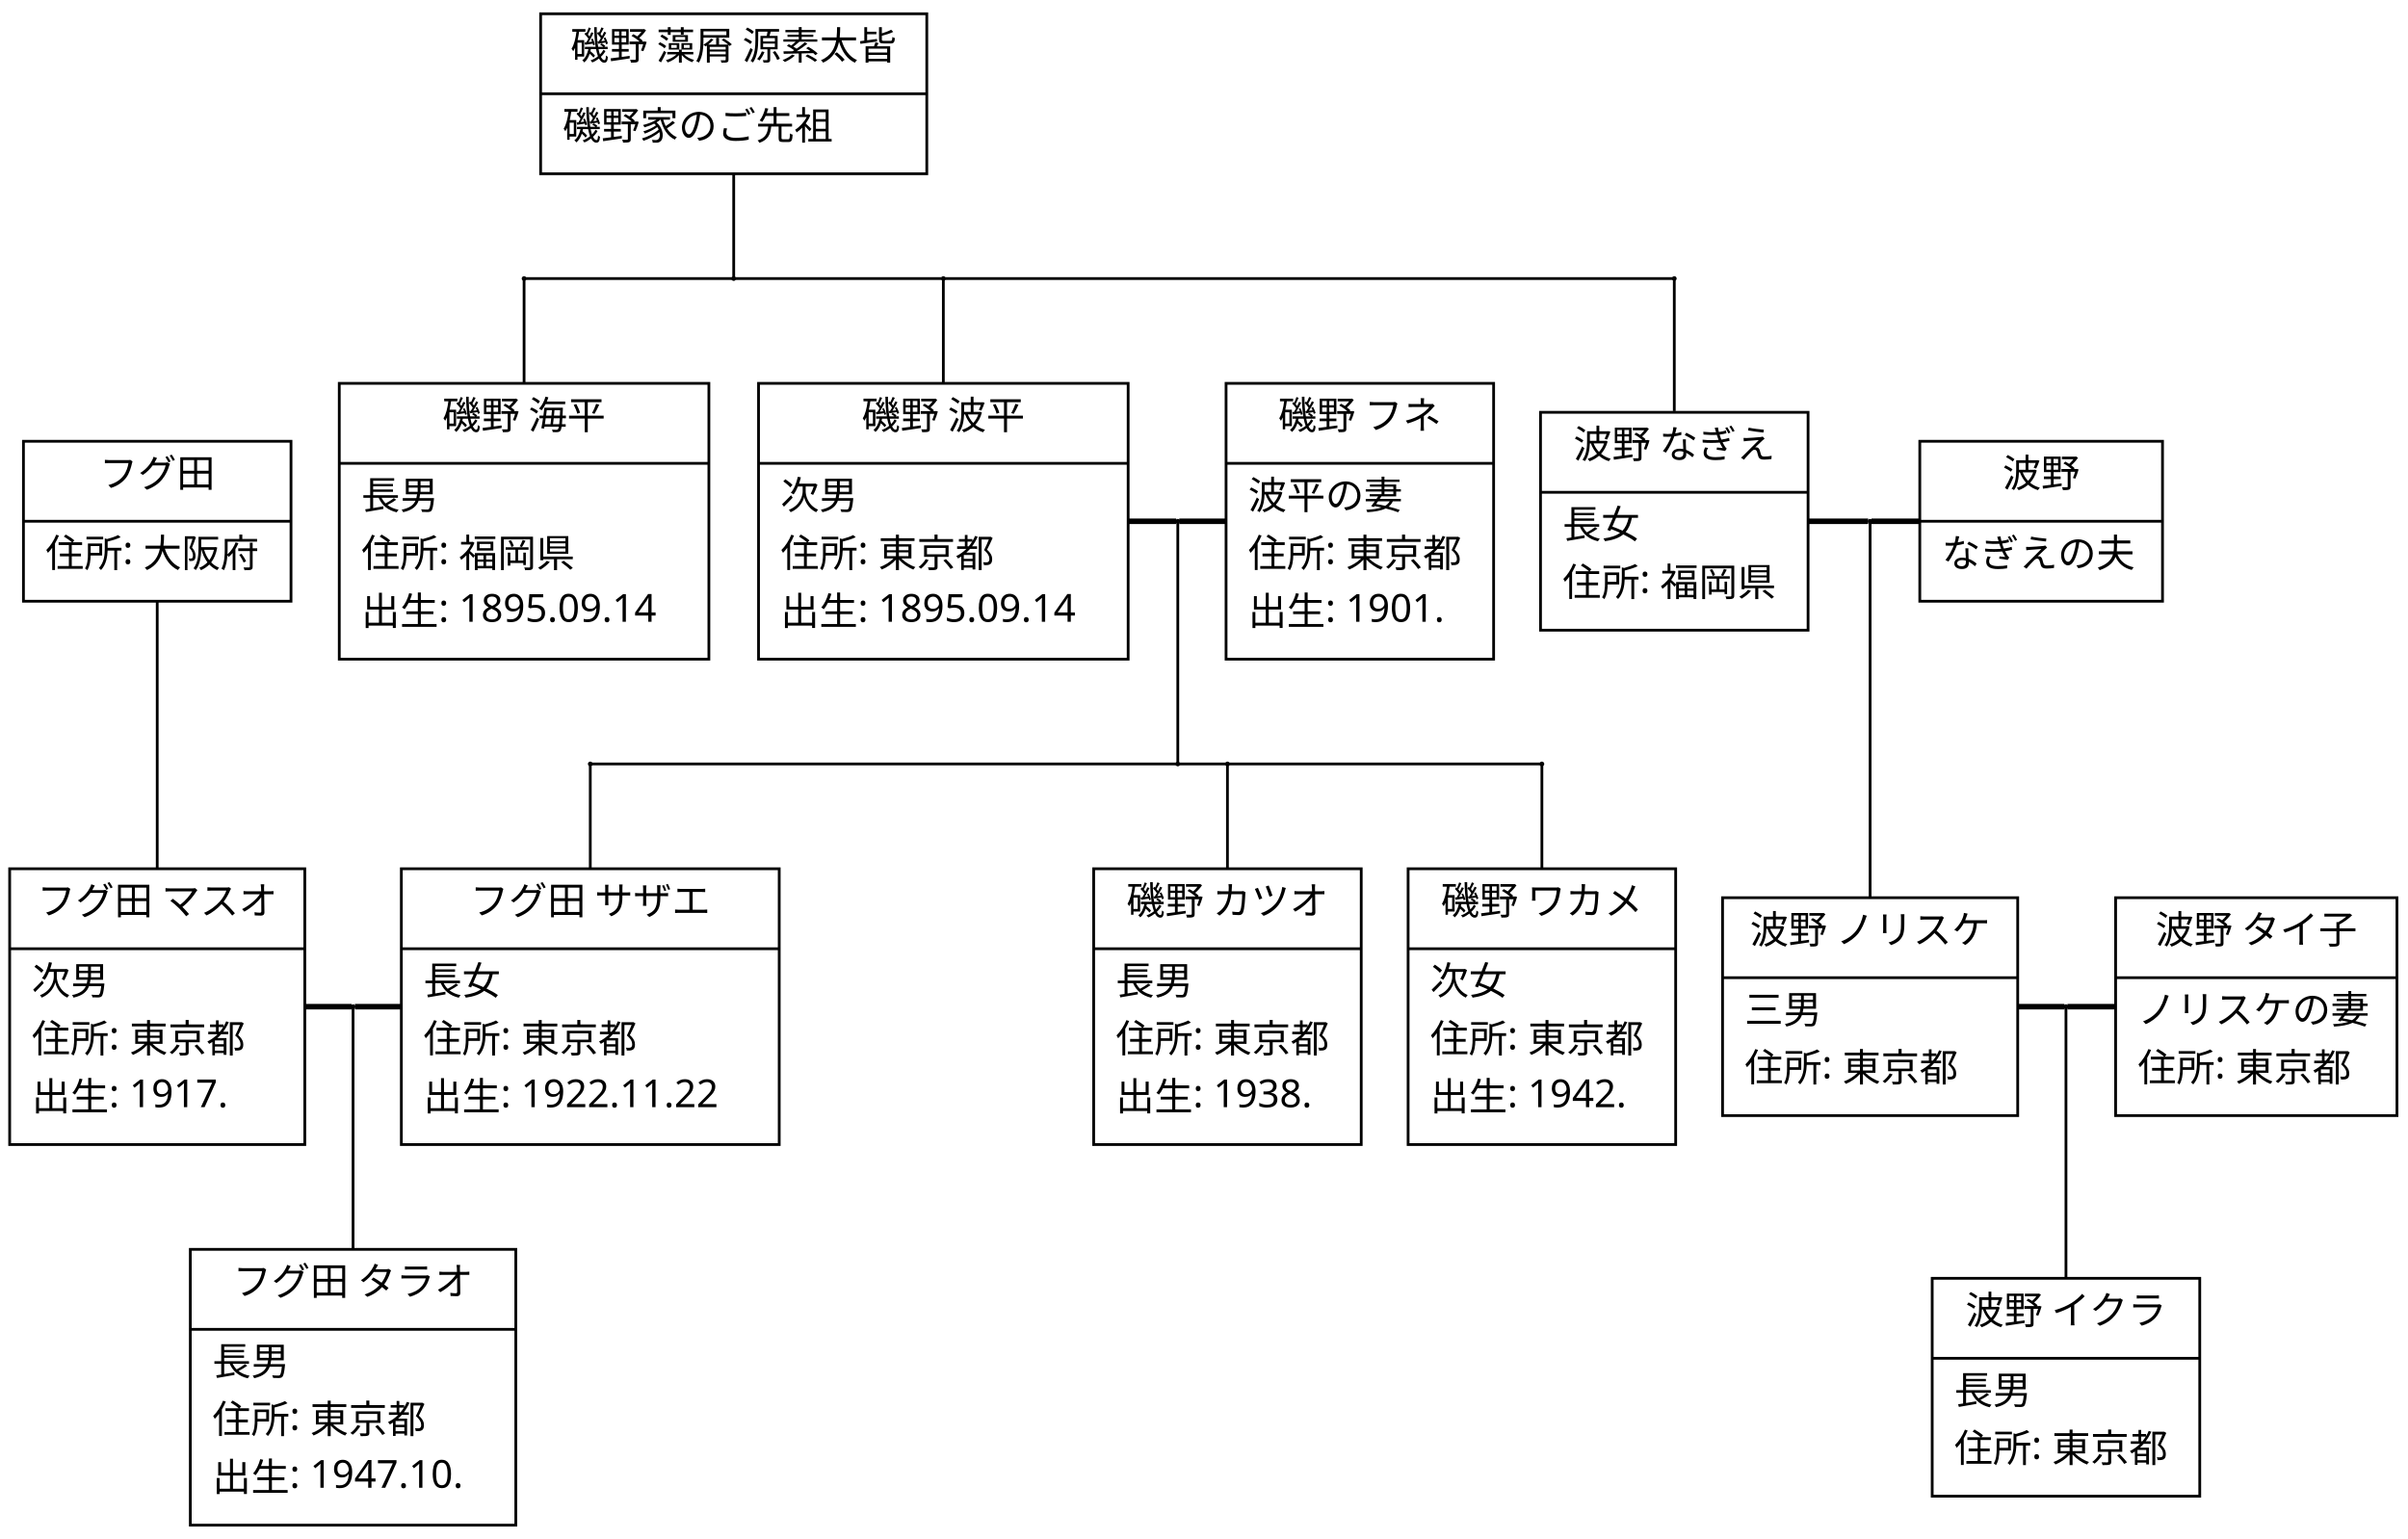
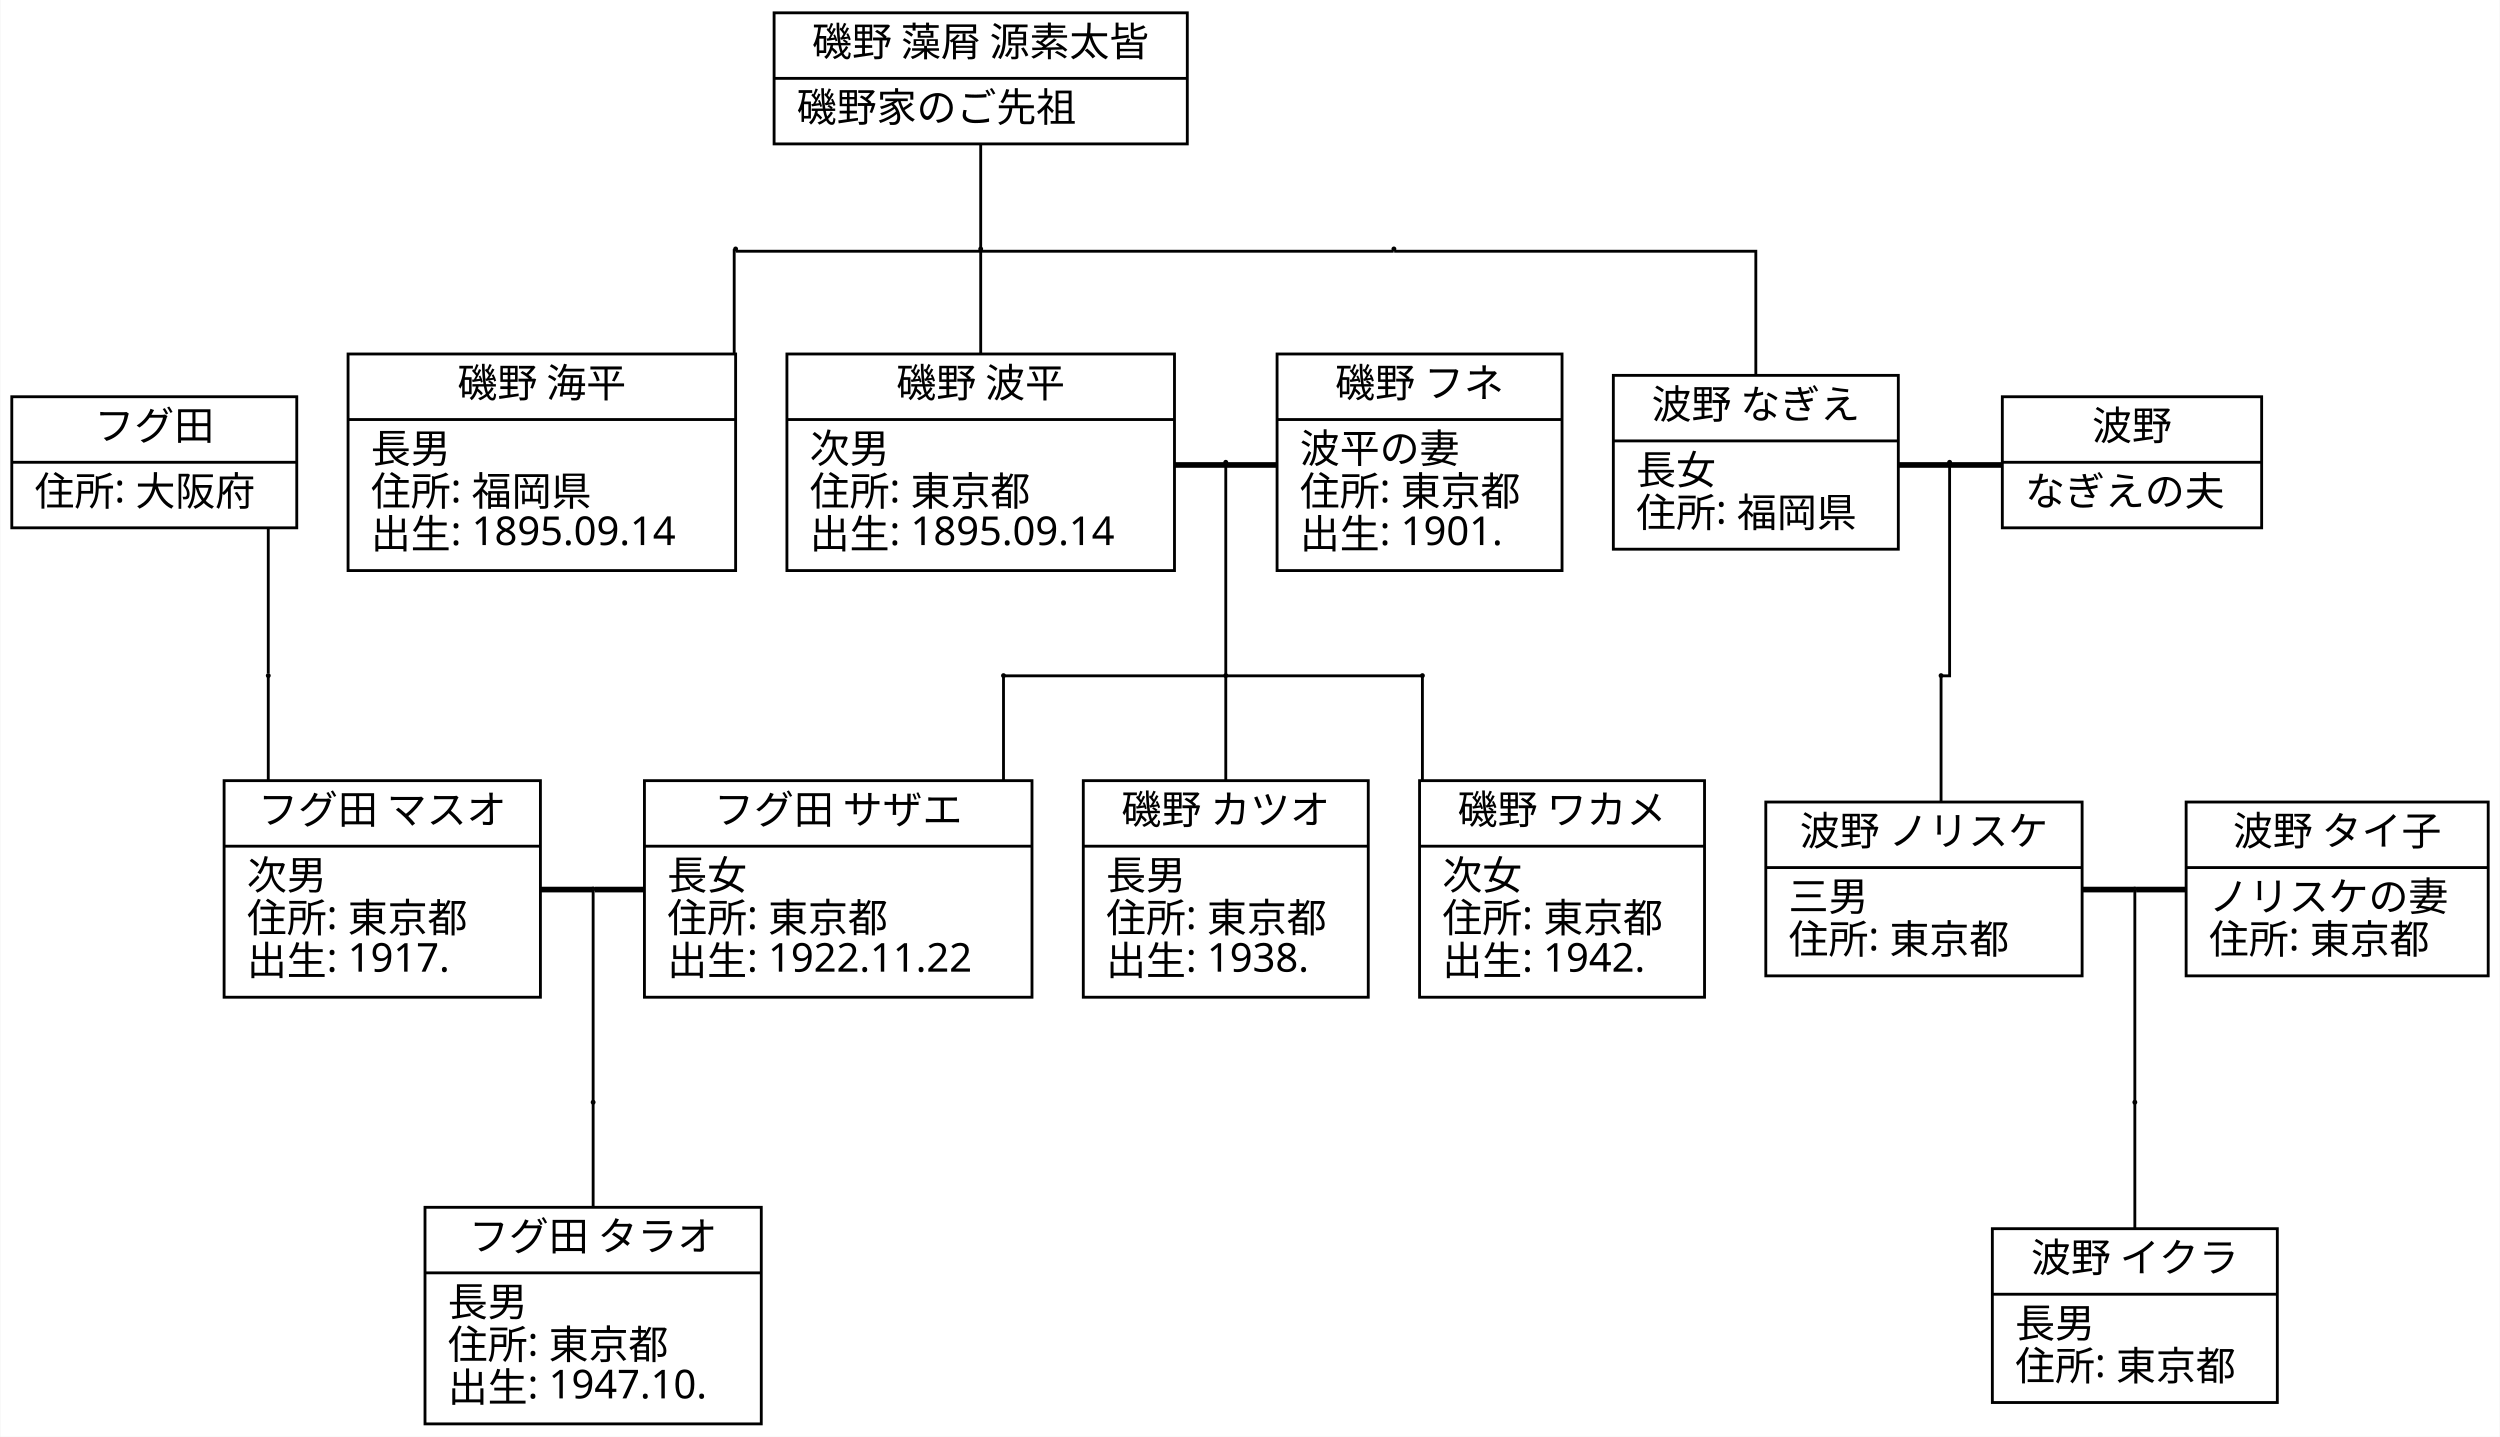
- <svg xmlns="http://www.w3.org/2000/svg" width="873pt" height="558pt" viewBox="0.00 0.00 873.00 558.00">
-   <g id="graph1" class="graph" transform="scale(1 1) rotate(0) translate(4 554)">
-     <polygon fill="white" stroke="white" points="-4,5 -4,-554 870,-554 870,5 -4,5" />
+ <svg xmlns="http://www.w3.org/2000/svg" width="877pt" height="504pt" viewBox="0.00 0.00 877.00 504.16">
+   <g id="graph0" class="graph" transform="scale(1 1) rotate(0) translate(4 500.16)">
+     <polygon fill="white" stroke="none" points="-4,4 -4,-500.16 873,-500.16 873,4 -4,4" />
    <g id="node1" class="node">
-       <polygon fill="none" stroke="black" points="192,-491 192,-549 332,-549 332,-491 192,-491" />
-       <text text-anchor="middle" x="262" y="-532.4" font-family="Sans" font-size="14.00">磯野 藻屑 源素太皆</text>
-       <polyline fill="none" stroke="black" points="192,-520 332,-520 " />
-       <text text-anchor="start" x="200" y="-503.4" font-family="Sans" font-size="14.00">磯野家のご先祖</text>
+       <polygon fill="none" stroke="black" points="267.5,-449.66 267.5,-495.66 412.5,-495.66 412.5,-449.66 267.5,-449.66" />
+       <text text-anchor="middle" x="340" y="-480.46" font-family="Sans" font-size="14.00">磯野 藻屑 源素太皆</text>
+       <polyline fill="none" stroke="black" points="267.5,-472.66 412.5,-472.66 " />
+       <text text-anchor="start" x="275.5" y="-457.46" font-family="Sans" font-size="14.00">磯野家のご先祖</text>
+     </g>
+     <g id="node17" class="node">
+       <ellipse fill="black" stroke="black" cx="340" cy="-412.8" rx="0.36" ry="0.36" />
+     </g>
+     <g id="edge10" class="edge">
+       <path fill="none" stroke="black" d="M340,-449.345C340,-434.113 340,-416.475 340,-413.302" />
+     </g>
+     <g id="node2" class="node">
+       <polygon fill="none" stroke="black" points="0,-314.94 0,-360.94 100,-360.94 100,-314.94 0,-314.94" />
+       <text text-anchor="middle" x="50" y="-345.74" font-family="Sans" font-size="14.00">フグ田</text>
+       <polyline fill="none" stroke="black" points="0,-337.94 100,-337.94 " />
+       <text text-anchor="start" x="8" y="-322.74" font-family="Sans" font-size="14.00">住所: 大阪府</text>
+     </g>
+     <g id="node3" class="node">
+       <polygon fill="none" stroke="black" points="118,-299.94 118,-375.94 254,-375.94 254,-299.94 118,-299.94" />
+       <text text-anchor="middle" x="186" y="-360.74" font-family="Sans" font-size="14.00">磯野 海平</text>
+       <polyline fill="none" stroke="black" points="118,-352.94 254,-352.94 " />
+       <text text-anchor="start" x="126" y="-337.74" font-family="Sans" font-size="14.00">長男</text>
+       <text text-anchor="start" x="126" y="-322.74" font-family="Sans" font-size="14.00">住所: 福岡県</text>
+       <text text-anchor="start" x="126" y="-307.74" font-family="Sans" font-size="14.00">出生: 1895.09.14</text>
+     </g>
+     <g id="node19" class="node">
+       <ellipse fill="black" stroke="black" cx="90" cy="-263.08" rx="0.36" ry="0.36" />
+     </g>
+     <g id="edge14" class="edge">
+       <path fill="none" stroke="black" d="M90,-314.664C90,-294.749 90,-268.565 90,-263.83" />
+     </g>
+     <g id="node4" class="node">
+       <polygon fill="none" stroke="black" points="272,-299.94 272,-375.94 408,-375.94 408,-299.94 272,-299.94" />
+       <text text-anchor="middle" x="340" y="-360.74" font-family="Sans" font-size="14.00">磯野 波平</text>
+       <polyline fill="none" stroke="black" points="272,-352.94 408,-352.94 " />
+       <text text-anchor="start" x="280" y="-337.74" font-family="Sans" font-size="14.00">次男</text>
+       <text text-anchor="start" x="280" y="-322.74" font-family="Sans" font-size="14.00">住所: 東京都</text>
+       <text text-anchor="start" x="280" y="-307.74" font-family="Sans" font-size="14.00">出生: 1895.09.14</text>
+     </g>
+     <g id="node6" class="node">
+       <polygon fill="none" stroke="black" points="562,-307.44 562,-368.44 662,-368.44 662,-307.44 562,-307.44" />
+       <text text-anchor="middle" x="612" y="-353.24" font-family="Sans" font-size="14.00">波野 なぎえ</text>
+       <polyline fill="none" stroke="black" points="562,-345.44 662,-345.44 " />
+       <text text-anchor="start" x="570" y="-330.24" font-family="Sans" font-size="14.00">長女</text>
+       <text text-anchor="start" x="570" y="-315.24" font-family="Sans" font-size="14.00">住所: 福岡県</text>
+     </g>
+     <g id="node20" class="node">
+       <ellipse fill="black" stroke="black" cx="426" cy="-337.94" rx="0.36" ry="0.36" />
+     </g>
+     <g id="edge16" class="edge">
+       <path fill="none" stroke="black" stroke-width="2" d="M408.181,-337C417.966,-337 425.065,-337 425.915,-337" />
+     </g>
+     <g id="node5" class="node">
+       <polygon fill="none" stroke="black" points="444,-299.94 444,-375.94 544,-375.94 544,-299.94 444,-299.94" />
+       <text text-anchor="middle" x="494" y="-360.74" font-family="Sans" font-size="14.00">磯野 フネ</text>
+       <polyline fill="none" stroke="black" points="444,-352.94 544,-352.94 " />
+       <text text-anchor="start" x="452" y="-337.74" font-family="Sans" font-size="14.00">波平の妻</text>
+       <text text-anchor="start" x="452" y="-322.74" font-family="Sans" font-size="14.00">住所: 東京都</text>
+       <text text-anchor="start" x="452" y="-307.74" font-family="Sans" font-size="14.00">出生: 1901.</text>
+     </g>
+     <g id="node24" class="node">
+       <ellipse fill="black" stroke="black" cx="680" cy="-337.94" rx="0.36" ry="0.36" />
+     </g>
+     <g id="edge24" class="edge">
+       <path fill="none" stroke="black" stroke-width="2" d="M662.134,-337C671.689,-337 679.031,-337 679.911,-337" />
+     </g>
+     <g id="node7" class="node">
+       <polygon fill="none" stroke="black" points="698.5,-314.94 698.5,-360.94 789.5,-360.94 789.5,-314.94 698.5,-314.94" />
+       <text text-anchor="middle" x="744" y="-345.74" font-family="Sans" font-size="14.00">波野</text>
+       <polyline fill="none" stroke="black" points="698.5,-337.94 789.5,-337.94 " />
+       <text text-anchor="start" x="706.5" y="-322.74" font-family="Sans" font-size="14.00">なぎえの夫</text>
+     </g>
+     <g id="node8" class="node">
+       <polygon fill="none" stroke="black" points="74.5,-150.22 74.5,-226.22 185.5,-226.22 185.5,-150.22 74.5,-150.22" />
+       <text text-anchor="middle" x="130" y="-211.02" font-family="Sans" font-size="14.00">フグ田 マスオ</text>
+       <polyline fill="none" stroke="black" points="74.5,-203.22 185.5,-203.22 " />
+       <text text-anchor="start" x="82.5" y="-188.02" font-family="Sans" font-size="14.00">次男</text>
+       <text text-anchor="start" x="82.5" y="-173.02" font-family="Sans" font-size="14.00">住所: 東京都</text>
+       <text text-anchor="start" x="82.5" y="-158.02" font-family="Sans" font-size="14.00">出生: 1917.</text>
+     </g>
+     <g id="node9" class="node">
+       <polygon fill="none" stroke="black" points="222,-150.22 222,-226.22 358,-226.22 358,-150.22 222,-150.22" />
+       <text text-anchor="middle" x="290" y="-211.02" font-family="Sans" font-size="14.00">フグ田 サザエ</text>
+       <polyline fill="none" stroke="black" points="222,-203.22 358,-203.22 " />
+       <text text-anchor="start" x="230" y="-188.02" font-family="Sans" font-size="14.00">長女</text>
+       <text text-anchor="start" x="230" y="-173.02" font-family="Sans" font-size="14.00">住所: 東京都</text>
+       <text text-anchor="start" x="230" y="-158.02" font-family="Sans" font-size="14.00">出生: 1922.11.22</text>
+     </g>
+     <g id="node26" class="node">
+       <ellipse fill="black" stroke="black" cx="204" cy="-188.22" rx="0.36" ry="0.36" />
+     </g>
+     <g id="edge28" class="edge">
+       <path fill="none" stroke="black" stroke-width="2" d="M185.708,-188C194.907,-188 202.013,-188 203.645,-188" />
+     </g>
+     <g id="node10" class="node">
+       <polygon fill="none" stroke="black" points="376,-150.22 376,-226.22 476,-226.22 476,-150.22 376,-150.22" />
+       <text text-anchor="middle" x="426" y="-211.02" font-family="Sans" font-size="14.00">磯野 カツオ</text>
+       <polyline fill="none" stroke="black" points="376,-203.22 476,-203.22 " />
+       <text text-anchor="start" x="384" y="-188.02" font-family="Sans" font-size="14.00">長男</text>
+       <text text-anchor="start" x="384" y="-173.02" font-family="Sans" font-size="14.00">住所: 東京都</text>
+       <text text-anchor="start" x="384" y="-158.02" font-family="Sans" font-size="14.00">出生: 1938.</text>
+     </g>
+     <g id="node11" class="node">
+       <polygon fill="none" stroke="black" points="494,-150.22 494,-226.22 594,-226.22 594,-150.22 494,-150.22" />
+       <text text-anchor="middle" x="544" y="-211.02" font-family="Sans" font-size="14.00">磯野 ワカメ</text>
+       <polyline fill="none" stroke="black" points="494,-203.22 594,-203.22 " />
+       <text text-anchor="start" x="502" y="-188.02" font-family="Sans" font-size="14.00">次女</text>
+       <text text-anchor="start" x="502" y="-173.02" font-family="Sans" font-size="14.00">住所: 東京都</text>
+       <text text-anchor="start" x="502" y="-158.02" font-family="Sans" font-size="14.00">出生: 1942.</text>
+     </g>
+     <g id="node12" class="node">
+       <polygon fill="none" stroke="black" points="615.5,-157.72 615.5,-218.72 726.5,-218.72 726.5,-157.72 615.5,-157.72" />
+       <text text-anchor="middle" x="671" y="-203.52" font-family="Sans" font-size="14.00">波野 ノリスケ</text>
+       <polyline fill="none" stroke="black" points="615.5,-195.72 726.5,-195.72 " />
+       <text text-anchor="start" x="623.5" y="-180.52" font-family="Sans" font-size="14.00">三男</text>
+       <text text-anchor="start" x="623.5" y="-165.52" font-family="Sans" font-size="14.00">住所: 東京都</text>
+     </g>
+     <g id="node28" class="node">
+       <ellipse fill="black" stroke="black" cx="745" cy="-188.22" rx="0.36" ry="0.36" />
+     </g>
+     <g id="edge32" class="edge">
+       <path fill="none" stroke="black" stroke-width="2" d="M726.708,-188C735.907,-188 743.013,-188 744.645,-188" />
+     </g>
+     <g id="node13" class="node">
+       <polygon fill="none" stroke="black" points="763,-157.72 763,-218.72 869,-218.72 869,-157.72 763,-157.72" />
+       <text text-anchor="middle" x="816" y="-203.52" font-family="Sans" font-size="14.00">波野 タイ子</text>
+       <polyline fill="none" stroke="black" points="763,-195.72 869,-195.72 " />
+       <text text-anchor="start" x="771" y="-180.52" font-family="Sans" font-size="14.00">ノリスケの妻</text>
+       <text text-anchor="start" x="771" y="-165.52" font-family="Sans" font-size="14.00">住所: 東京都</text>
+     </g>
+     <g id="node14" class="node">
+       <polygon fill="none" stroke="black" points="145,-0.5 145,-76.5 263,-76.5 263,-0.5 145,-0.5" />
+       <text text-anchor="middle" x="204" y="-61.3" font-family="Sans" font-size="14.00">フグ田 タラオ</text>
+       <polyline fill="none" stroke="black" points="145,-53.5 263,-53.5 " />
+       <text text-anchor="start" x="153" y="-38.3" font-family="Sans" font-size="14.00">長男</text>
+       <text text-anchor="start" x="153" y="-23.3" font-family="Sans" font-size="14.00">住所: 東京都</text>
+       <text text-anchor="start" x="153" y="-8.3" font-family="Sans" font-size="14.00">出生: 1947.10.</text>
+     </g>
+     <g id="node15" class="node">
+       <polygon fill="none" stroke="black" points="695,-8 695,-69 795,-69 795,-8 695,-8" />
+       <text text-anchor="middle" x="745" y="-53.8" font-family="Sans" font-size="14.00">波野 イクラ</text>
+       <polyline fill="none" stroke="black" points="695,-46 795,-46 " />
+       <text text-anchor="start" x="703" y="-30.8" font-family="Sans" font-size="14.00">長男</text>
+       <text text-anchor="start" x="703" y="-15.8" font-family="Sans" font-size="14.00">住所: 東京都</text>
+     </g>
+     <g id="node16" class="node">
+       <ellipse fill="black" stroke="black" cx="254" cy="-412.8" rx="0.36" ry="0.36" />
+     </g>
+     <g id="edge11" class="edge">
+       <path fill="none" stroke="black" d="M253.5,-412.746C253.5,-411.648 253.5,-394.063 253.5,-376.22" />
+     </g>
+     <g id="edge8" class="edge">
+       <path fill="none" stroke="black" d="M254.062,-412C256.626,-412 337.416,-412 339.94,-412" />
+     </g>
+     <g id="edge12" class="edge">
+       <path fill="none" stroke="black" d="M340,-412.322C340,-409.333 340,-392.803 340,-376.083" />
+     </g>
+     <g id="node18" class="node">
+       <ellipse fill="black" stroke="black" cx="485" cy="-412.8" rx="0.36" ry="0.36" />
+     </g>
+     <g id="edge9" class="edge">
+       <path fill="none" stroke="black" d="M340.105,-412C344.427,-412 480.642,-412 484.898,-412" />
+     </g>
+     <g id="edge13" class="edge">
+       <path fill="none" stroke="black" d="M485.092,-412C488.938,-412 612,-412 612,-412 612,-412 612,-388.891 612,-368.491" />
+     </g>
+     <g id="edge15" class="edge">
+       <path fill="none" stroke="black" d="M90,-262.602C90,-259.613 90,-243.083 90,-226.363" />
+     </g>
+     <g id="edge17" class="edge">
+       <path fill="none" stroke="black" stroke-width="2" d="M426.049,-337C426.717,-337 434.094,-337 443.761,-337" />
+     </g>
+     <g id="node22" class="node">
+       <ellipse fill="black" stroke="black" cx="426" cy="-263.08" rx="0.36" ry="0.36" />
+     </g>
+     <g id="edge20" class="edge">
+       <path fill="none" stroke="black" d="M426,-337.462C426,-331.385 426,-269.32 426,-263.515" />
    </g>
    <g id="node21" class="node">
-       <ellipse fill="black" stroke="black" cx="262" cy="-453" rx="0.36" ry="0.36" />
+       <ellipse fill="black" stroke="black" cx="348" cy="-263.08" rx="0.36" ry="0.36" />
+     </g>
+     <g id="edge21" class="edge">
+       <path fill="none" stroke="black" d="M348,-262.602C348,-259.613 348,-243.083 348,-226.363" />
    </g>
    <g id="edge18" class="edge">
-       <path fill="none" stroke="black" d="M262,-490.808C262,-474.445 262,-456.689 262,-453.503" />
-     </g>
-     <g id="node2" class="node">
-       <polygon fill="none" stroke="black" points="4.5,-336 4.5,-394 101.5,-394 101.5,-336 4.5,-336" />
-       <text text-anchor="middle" x="53" y="-377.4" font-family="Sans" font-size="14.00">フグ田</text>
-       <polyline fill="none" stroke="black" points="4.5,-365 101.5,-365 " />
-       <text text-anchor="start" x="12.5" y="-348.4" font-family="Sans" font-size="14.00">住所: 大阪府</text>
-     </g>
-     <g id="node3" class="node">
-       <polygon fill="none" stroke="black" points="119,-315 119,-415 253,-415 253,-315 119,-315" />
-       <text text-anchor="middle" x="186" y="-398.4" font-family="Sans" font-size="14.00">磯野 海平</text>
-       <polyline fill="none" stroke="black" points="119,-386 253,-386 " />
-       <text text-anchor="start" x="127" y="-369.4" font-family="Sans" font-size="14.00">長男</text>
-       <text text-anchor="start" x="127" y="-348.4" font-family="Sans" font-size="14.00">住所: 福岡県</text>
-       <text text-anchor="start" x="127" y="-327.4" font-family="Sans" font-size="14.00">出生: 1895.09.14</text>
-     </g>
-     <g id="node8" class="node">
-       <polygon fill="none" stroke="black" points="-0.5,-139 -0.5,-239 106.5,-239 106.5,-139 -0.5,-139" />
-       <text text-anchor="middle" x="53" y="-222.4" font-family="Sans" font-size="14.00">フグ田 マスオ</text>
-       <polyline fill="none" stroke="black" points="-0.5,-210 106.5,-210 " />
-       <text text-anchor="start" x="7.5" y="-193.4" font-family="Sans" font-size="14.00">次男</text>
-       <text text-anchor="start" x="7.5" y="-172.4" font-family="Sans" font-size="14.00">住所: 東京都</text>
-       <text text-anchor="start" x="7.5" y="-151.4" font-family="Sans" font-size="14.00">出生: 1917.</text>
+       <path fill="none" stroke="black" d="M348.498,-263C354.83,-263 419.498,-263 425.547,-263" />
+     </g>
+     <g id="edge22" class="edge">
+       <path fill="none" stroke="black" d="M426,-262.602C426,-259.613 426,-243.083 426,-226.363" />
+     </g>
+     <g id="node23" class="node">
+       <ellipse fill="black" stroke="black" cx="495" cy="-263.08" rx="0.36" ry="0.36" />
+     </g>
+     <g id="edge19" class="edge">
+       <path fill="none" stroke="black" d="M426.441,-263C432.042,-263 489.248,-263 494.599,-263" />
+     </g>
+     <g id="edge23" class="edge">
+       <path fill="none" stroke="black" d="M495,-262.602C495,-259.613 495,-243.083 495,-226.363" />
+     </g>
+     <g id="edge25" class="edge">
+       <path fill="none" stroke="black" stroke-width="2" d="M680.046,-337C680.713,-337 688.478,-337 698.383,-337" />
+     </g>
+     <g id="node25" class="node">
+       <ellipse fill="black" stroke="black" cx="677" cy="-263.08" rx="0.36" ry="0.36" />
    </g>
    <g id="edge26" class="edge">
-       <path fill="none" stroke="black" d="M53,-335.937C53,-309.673 53,-270.447 53,-239.129" />
-     </g>
-     <g id="node4" class="node">
-       <polygon fill="none" stroke="black" points="271,-315 271,-415 405,-415 405,-315 271,-315" />
-       <text text-anchor="middle" x="338" y="-398.4" font-family="Sans" font-size="14.00">磯野 波平</text>
-       <polyline fill="none" stroke="black" points="271,-386 405,-386 " />
-       <text text-anchor="start" x="279" y="-369.4" font-family="Sans" font-size="14.00">次男</text>
-       <text text-anchor="start" x="279" y="-348.4" font-family="Sans" font-size="14.00">住所: 東京都</text>
-       <text text-anchor="start" x="279" y="-327.4" font-family="Sans" font-size="14.00">出生: 1895.09.14</text>
-     </g>
-     <g id="node6" class="node">
-       <polygon fill="none" stroke="black" points="554.5,-325.5 554.5,-404.5 651.5,-404.5 651.5,-325.5 554.5,-325.5" />
-       <text text-anchor="middle" x="603" y="-387.9" font-family="Sans" font-size="14.00">波野 なぎえ</text>
-       <polyline fill="none" stroke="black" points="554.5,-375.5 651.5,-375.5 " />
-       <text text-anchor="start" x="562.5" y="-358.9" font-family="Sans" font-size="14.00">長女</text>
-       <text text-anchor="start" x="562.5" y="-337.9" font-family="Sans" font-size="14.00">住所: 福岡県</text>
-     </g>
-     <g id="node31" class="node">
-       <ellipse fill="black" stroke="black" cx="423" cy="-365" rx="0.36" ry="0.36" />
+       <path fill="none" stroke="black" d="M680,-337.461C680,-331.079 680,-263 680,-263 680,-263 678.313,-263 677.469,-263" />
+     </g>
+     <g id="edge27" class="edge">
+       <path fill="none" stroke="black" d="M677,-262.602C677,-259.165 677,-237.819 677,-218.871" />
    </g>
    <g id="edge29" class="edge">
-       <path fill="none" stroke="black" stroke-width="2" d="M405.07,-365C410.86,-365 416.65,-365 422.44,-365" />
-     </g>
-     <g id="node5" class="node">
-       <polygon fill="none" stroke="black" points="440.5,-315 440.5,-415 537.5,-415 537.5,-315 440.5,-315" />
-       <text text-anchor="middle" x="489" y="-398.4" font-family="Sans" font-size="14.00">磯野 フネ</text>
-       <polyline fill="none" stroke="black" points="440.5,-386 537.5,-386 " />
-       <text text-anchor="start" x="448.5" y="-369.4" font-family="Sans" font-size="14.00">波平の妻</text>
-       <text text-anchor="start" x="448.5" y="-348.4" font-family="Sans" font-size="14.00">住所: 東京都</text>
-       <text text-anchor="start" x="448.5" y="-327.4" font-family="Sans" font-size="14.00">出生: 1901.</text>
-     </g>
-     <g id="node44" class="node">
-       <ellipse fill="black" stroke="black" cx="674" cy="-365" rx="0.36" ry="0.36" />
-     </g>
-     <g id="edge46" class="edge">
-       <path fill="none" stroke="black" stroke-width="2" d="M651.535,-365C658.789,-365 666.044,-365 673.298,-365" />
-     </g>
-     <g id="node7" class="node">
-       <polygon fill="none" stroke="black" points="692,-336 692,-394 780,-394 780,-336 692,-336" />
-       <text text-anchor="middle" x="736" y="-377.4" font-family="Sans" font-size="14.00">波野</text>
-       <polyline fill="none" stroke="black" points="692,-365 780,-365 " />
-       <text text-anchor="start" x="700" y="-348.4" font-family="Sans" font-size="14.00">なぎえの夫</text>
-     </g>
-     <g id="node9" class="node">
-       <polygon fill="none" stroke="black" points="141.5,-139 141.5,-239 278.5,-239 278.5,-139 141.5,-139" />
-       <text text-anchor="middle" x="210" y="-222.4" font-family="Sans" font-size="14.00">フグ田 サザエ</text>
-       <polyline fill="none" stroke="black" points="141.5,-210 278.5,-210 " />
-       <text text-anchor="start" x="149.5" y="-193.4" font-family="Sans" font-size="14.00">長女</text>
-       <text text-anchor="start" x="149.5" y="-172.4" font-family="Sans" font-size="14.00">住所: 東京都</text>
-       <text text-anchor="start" x="149.5" y="-151.4" font-family="Sans" font-size="14.00">出生: 1922.11.22</text>
-     </g>
-     <g id="node48" class="node">
-       <ellipse fill="black" stroke="black" cx="124" cy="-189" rx="0.36" ry="0.36" />
-     </g>
-     <g id="edge52" class="edge">
-       <path fill="none" stroke="black" stroke-width="2" d="M106.527,-189C112.17,-189 117.812,-189 123.454,-189" />
-     </g>
-     <g id="node10" class="node">
-       <polygon fill="none" stroke="black" points="392.5,-139 392.5,-239 489.5,-239 489.5,-139 392.5,-139" />
-       <text text-anchor="middle" x="441" y="-222.4" font-family="Sans" font-size="14.00">磯野 カツオ</text>
-       <polyline fill="none" stroke="black" points="392.5,-210 489.5,-210 " />
-       <text text-anchor="start" x="400.5" y="-193.4" font-family="Sans" font-size="14.00">長男</text>
-       <text text-anchor="start" x="400.5" y="-172.4" font-family="Sans" font-size="14.00">住所: 東京都</text>
-       <text text-anchor="start" x="400.5" y="-151.4" font-family="Sans" font-size="14.00">出生: 1938.</text>
-     </g>
-     <g id="node11" class="node">
-       <polygon fill="none" stroke="black" points="506.5,-139 506.5,-239 603.5,-239 603.5,-139 506.5,-139" />
-       <text text-anchor="middle" x="555" y="-222.4" font-family="Sans" font-size="14.00">磯野 ワカメ</text>
-       <polyline fill="none" stroke="black" points="506.5,-210 603.5,-210 " />
-       <text text-anchor="start" x="514.5" y="-193.4" font-family="Sans" font-size="14.00">次女</text>
-       <text text-anchor="start" x="514.5" y="-172.4" font-family="Sans" font-size="14.00">住所: 東京都</text>
-       <text text-anchor="start" x="514.5" y="-151.4" font-family="Sans" font-size="14.00">出生: 1942.</text>
-     </g>
-     <g id="node12" class="node">
-       <polygon fill="none" stroke="black" points="620.5,-149.5 620.5,-228.5 727.5,-228.5 727.5,-149.5 620.5,-149.5" />
-       <text text-anchor="middle" x="674" y="-211.9" font-family="Sans" font-size="14.00">波野 ノリスケ</text>
-       <polyline fill="none" stroke="black" points="620.5,-199.5 727.5,-199.5 " />
-       <text text-anchor="start" x="628.5" y="-182.9" font-family="Sans" font-size="14.00">三男</text>
-       <text text-anchor="start" x="628.5" y="-161.9" font-family="Sans" font-size="14.00">住所: 東京都</text>
-     </g>
-     <g id="node52" class="node">
-       <ellipse fill="black" stroke="black" cx="745" cy="-189" rx="0.36" ry="0.36" />
-     </g>
-     <g id="edge58" class="edge">
-       <path fill="none" stroke="black" stroke-width="2" d="M727.527,-189C733.17,-189 738.812,-189 744.454,-189" />
-     </g>
-     <g id="node13" class="node">
-       <polygon fill="none" stroke="black" points="763,-149.5 763,-228.5 865,-228.5 865,-149.5 763,-149.5" />
-       <text text-anchor="middle" x="814" y="-211.9" font-family="Sans" font-size="14.00">波野 タイ子</text>
-       <polyline fill="none" stroke="black" points="763,-199.5 865,-199.5 " />
-       <text text-anchor="start" x="771" y="-182.9" font-family="Sans" font-size="14.00">ノリスケの妻</text>
-       <text text-anchor="start" x="771" y="-161.9" font-family="Sans" font-size="14.00">住所: 東京都</text>
-     </g>
-     <g id="node14" class="node">
-       <polygon fill="none" stroke="black" points="65,-1 65,-101 183,-101 183,-1 65,-1" />
-       <text text-anchor="middle" x="124" y="-84.4" font-family="Sans" font-size="14.00">フグ田 タラオ</text>
-       <polyline fill="none" stroke="black" points="65,-72 183,-72 " />
-       <text text-anchor="start" x="73" y="-55.4" font-family="Sans" font-size="14.00">長男</text>
-       <text text-anchor="start" x="73" y="-34.4" font-family="Sans" font-size="14.00">住所: 東京都</text>
-       <text text-anchor="start" x="73" y="-13.4" font-family="Sans" font-size="14.00">出生: 1947.10.</text>
-     </g>
-     <g id="node15" class="node">
-       <polygon fill="none" stroke="black" points="696.5,-11.5 696.5,-90.5 793.5,-90.5 793.5,-11.5 696.5,-11.5" />
-       <text text-anchor="middle" x="745" y="-73.9" font-family="Sans" font-size="14.00">波野 イクラ</text>
-       <polyline fill="none" stroke="black" points="696.5,-61.5 793.5,-61.5 " />
-       <text text-anchor="start" x="704.5" y="-44.9" font-family="Sans" font-size="14.00">長男</text>
-       <text text-anchor="start" x="704.5" y="-23.9" font-family="Sans" font-size="14.00">住所: 東京都</text>
-     </g>
-     <g id="node20" class="node">
-       <ellipse fill="black" stroke="black" cx="186" cy="-453" rx="0.36" ry="0.36" />
-     </g>
-     <g id="edge20" class="edge">
-       <path fill="none" stroke="black" d="M186,-452.438C186,-449.247 186,-432.922 186,-415.225" />
-     </g>
-     <g id="edge14" class="edge">
-       <path fill="none" stroke="black" d="M186.594,-453C211.533,-453 236.472,-453 261.411,-453" />
-     </g>
-     <g id="node22" class="node">
-       <ellipse fill="black" stroke="black" cx="338" cy="-453" rx="0.36" ry="0.36" />
-     </g>
-     <g id="edge15" class="edge">
-       <path fill="none" stroke="black" d="M262.594,-453C287.533,-453 312.472,-453 337.411,-453" />
-     </g>
-     <g id="edge22" class="edge">
-       <path fill="none" stroke="black" d="M338,-452.438C338,-449.247 338,-432.922 338,-415.225" />
-     </g>
-     <g id="node23" class="node">
-       <ellipse fill="black" stroke="black" cx="603" cy="-453" rx="0.36" ry="0.36" />
-     </g>
-     <g id="edge16" class="edge">
-       <path fill="none" stroke="black" d="M338.518,-453C426.506,-453 514.495,-453 602.483,-453" />
-     </g>
-     <g id="edge24" class="edge">
-       <path fill="none" stroke="black" d="M603,-452.438C603,-448.632 603,-426.144 603,-404.929" />
+       <path fill="none" stroke="black" stroke-width="2" d="M204.549,-188C206.437,-188 213.032,-188 221.78,-188" />
+     </g>
+     <g id="node27" class="node">
+       <ellipse fill="black" stroke="black" cx="204" cy="-113.36" rx="0.36" ry="0.36" />
    </g>
    <g id="edge30" class="edge">
-       <path fill="none" stroke="black" stroke-width="2" d="M423.516,-365C429.143,-365 434.771,-365 440.398,-365" />
-     </g>
-     <g id="node33" class="node">
-       <ellipse fill="black" stroke="black" cx="423" cy="-277" rx="0.36" ry="0.36" />
-     </g>
-     <g id="edge37" class="edge">
-       <path fill="none" stroke="black" d="M423,-364.438C423,-357.295 423,-284.336 423,-277.511" />
-     </g>
-     <g id="node32" class="node">
-       <ellipse fill="black" stroke="black" cx="210" cy="-277" rx="0.36" ry="0.36" />
-     </g>
-     <g id="edge39" class="edge">
-       <path fill="none" stroke="black" d="M210,-276.438C210,-273.247 210,-256.922 210,-239.225" />
+       <path fill="none" stroke="black" d="M204,-187.742C204,-181.665 204,-119.6 204,-113.795" />
+     </g>
+     <g id="edge31" class="edge">
+       <path fill="none" stroke="black" d="M204,-112.882C204,-109.893 204,-93.363 204,-76.643" />
    </g>
    <g id="edge33" class="edge">
-       <path fill="none" stroke="black" d="M210.416,-277C281.139,-277 351.862,-277 422.585,-277" />
-     </g>
-     <g id="node34" class="node">
-       <ellipse fill="black" stroke="black" cx="441" cy="-277" rx="0.36" ry="0.36" />
+       <path fill="none" stroke="black" stroke-width="2" d="M745.453,-188C747.225,-188 754.014,-188 762.727,-188" />
+     </g>
+     <g id="node29" class="node">
+       <ellipse fill="black" stroke="black" cx="745" cy="-113.36" rx="0.36" ry="0.36" />
    </g>
    <g id="edge34" class="edge">
-       <path fill="none" stroke="black" d="M423.562,-277C429.193,-277 434.824,-277 440.455,-277" />
-     </g>
-     <g id="edge41" class="edge">
-       <path fill="none" stroke="black" d="M441,-276.438C441,-273.247 441,-256.922 441,-239.225" />
-     </g>
-     <g id="node35" class="node">
-       <ellipse fill="black" stroke="black" cx="555" cy="-277" rx="0.36" ry="0.36" />
+       <path fill="none" stroke="black" d="M745,-187.742C745,-181.665 745,-119.6 745,-113.795" />
    </g>
    <g id="edge35" class="edge">
-       <path fill="none" stroke="black" d="M441.445,-277C479.149,-277 516.853,-277 554.556,-277" />
-     </g>
-     <g id="edge43" class="edge">
-       <path fill="none" stroke="black" d="M555,-276.438C555,-273.247 555,-256.922 555,-239.225" />
-     </g>
-     <g id="edge47" class="edge">
-       <path fill="none" stroke="black" stroke-width="2" d="M674.484,-365C680.251,-365 686.019,-365 691.786,-365" />
-     </g>
-     <g id="edge49" class="edge">
-       <path fill="none" stroke="black" d="M674,-364.495C674,-357.458 674,-278.474 674,-228.896" />
-     </g>
-     <g id="edge53" class="edge">
-       <path fill="none" stroke="black" stroke-width="2" d="M124.672,-189C130.227,-189 135.782,-189 141.338,-189" />
-     </g>
-     <g id="edge55" class="edge">
-       <path fill="none" stroke="black" d="M124,-188.604C124,-183.925 124,-138.665 124,-101.309" />
-     </g>
-     <g id="edge59" class="edge">
-       <path fill="none" stroke="black" stroke-width="2" d="M745.539,-189C751.333,-189 757.128,-189 762.922,-189" />
-     </g>
-     <g id="edge61" class="edge">
-       <path fill="none" stroke="black" d="M745,-188.604C745,-183.466 745,-129.406 745,-90.603" />
+       <path fill="none" stroke="black" d="M745,-112.882C745,-109.445 745,-88.099 745,-69.151" />
    </g>
  </g>
</svg>
